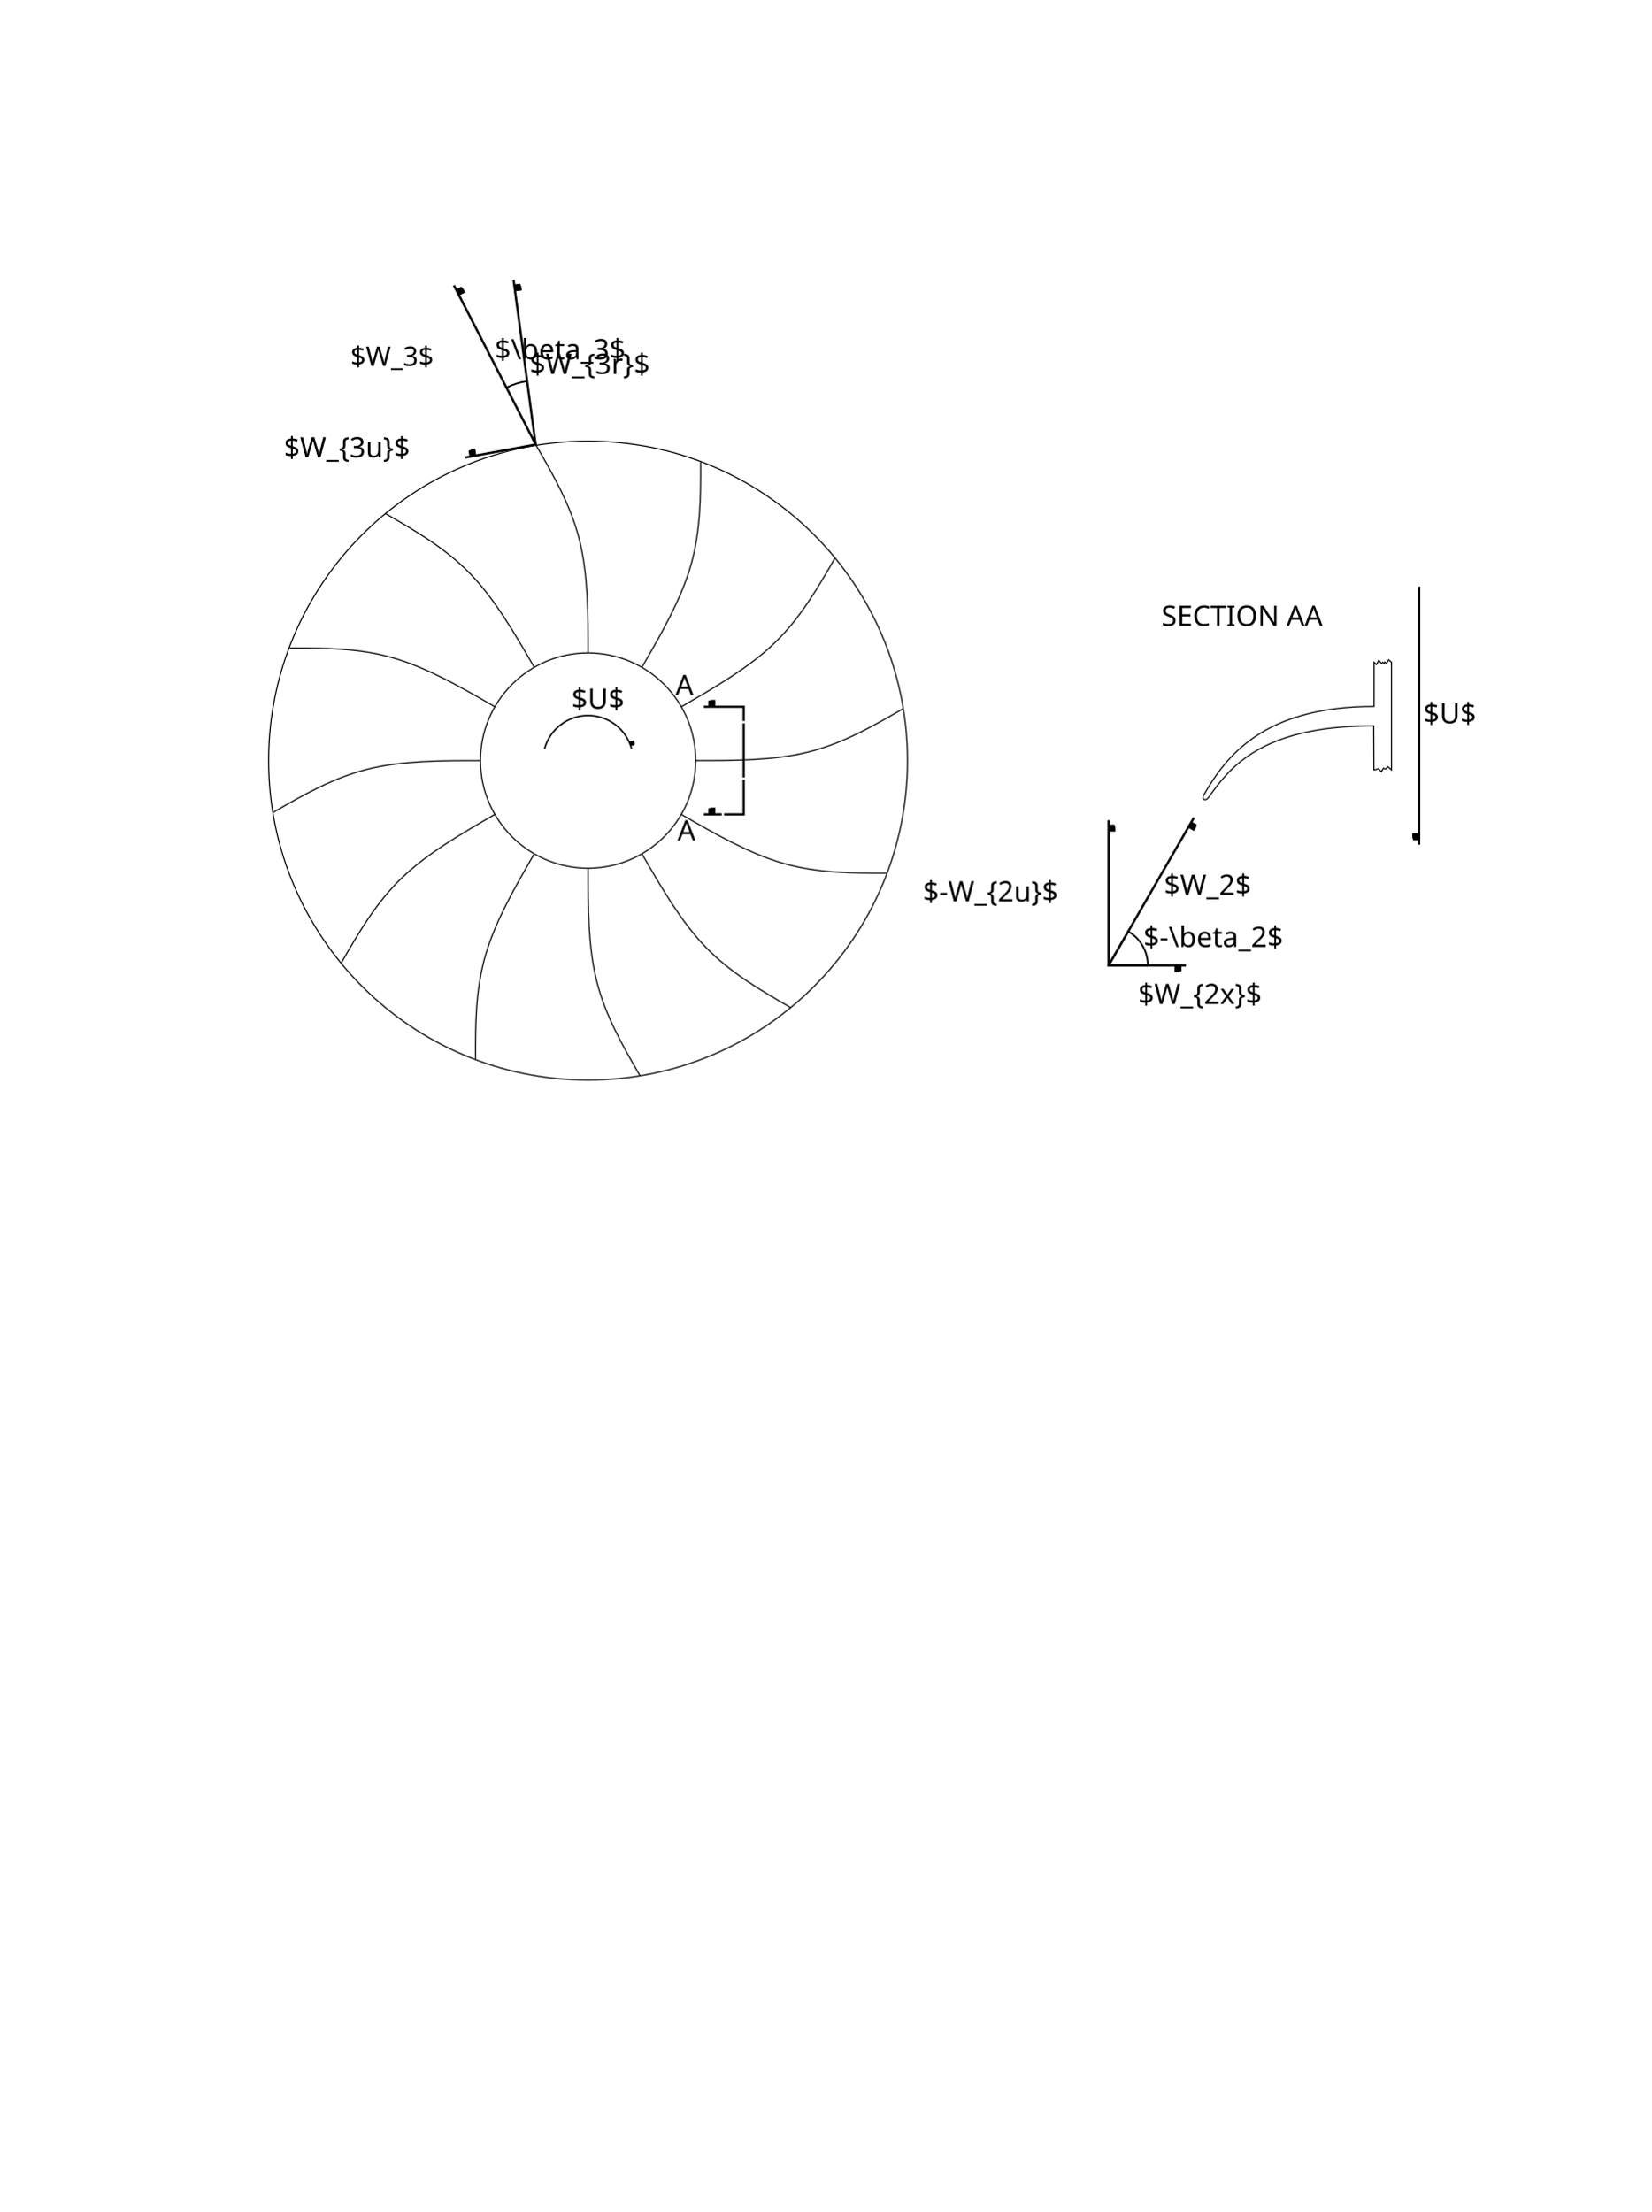
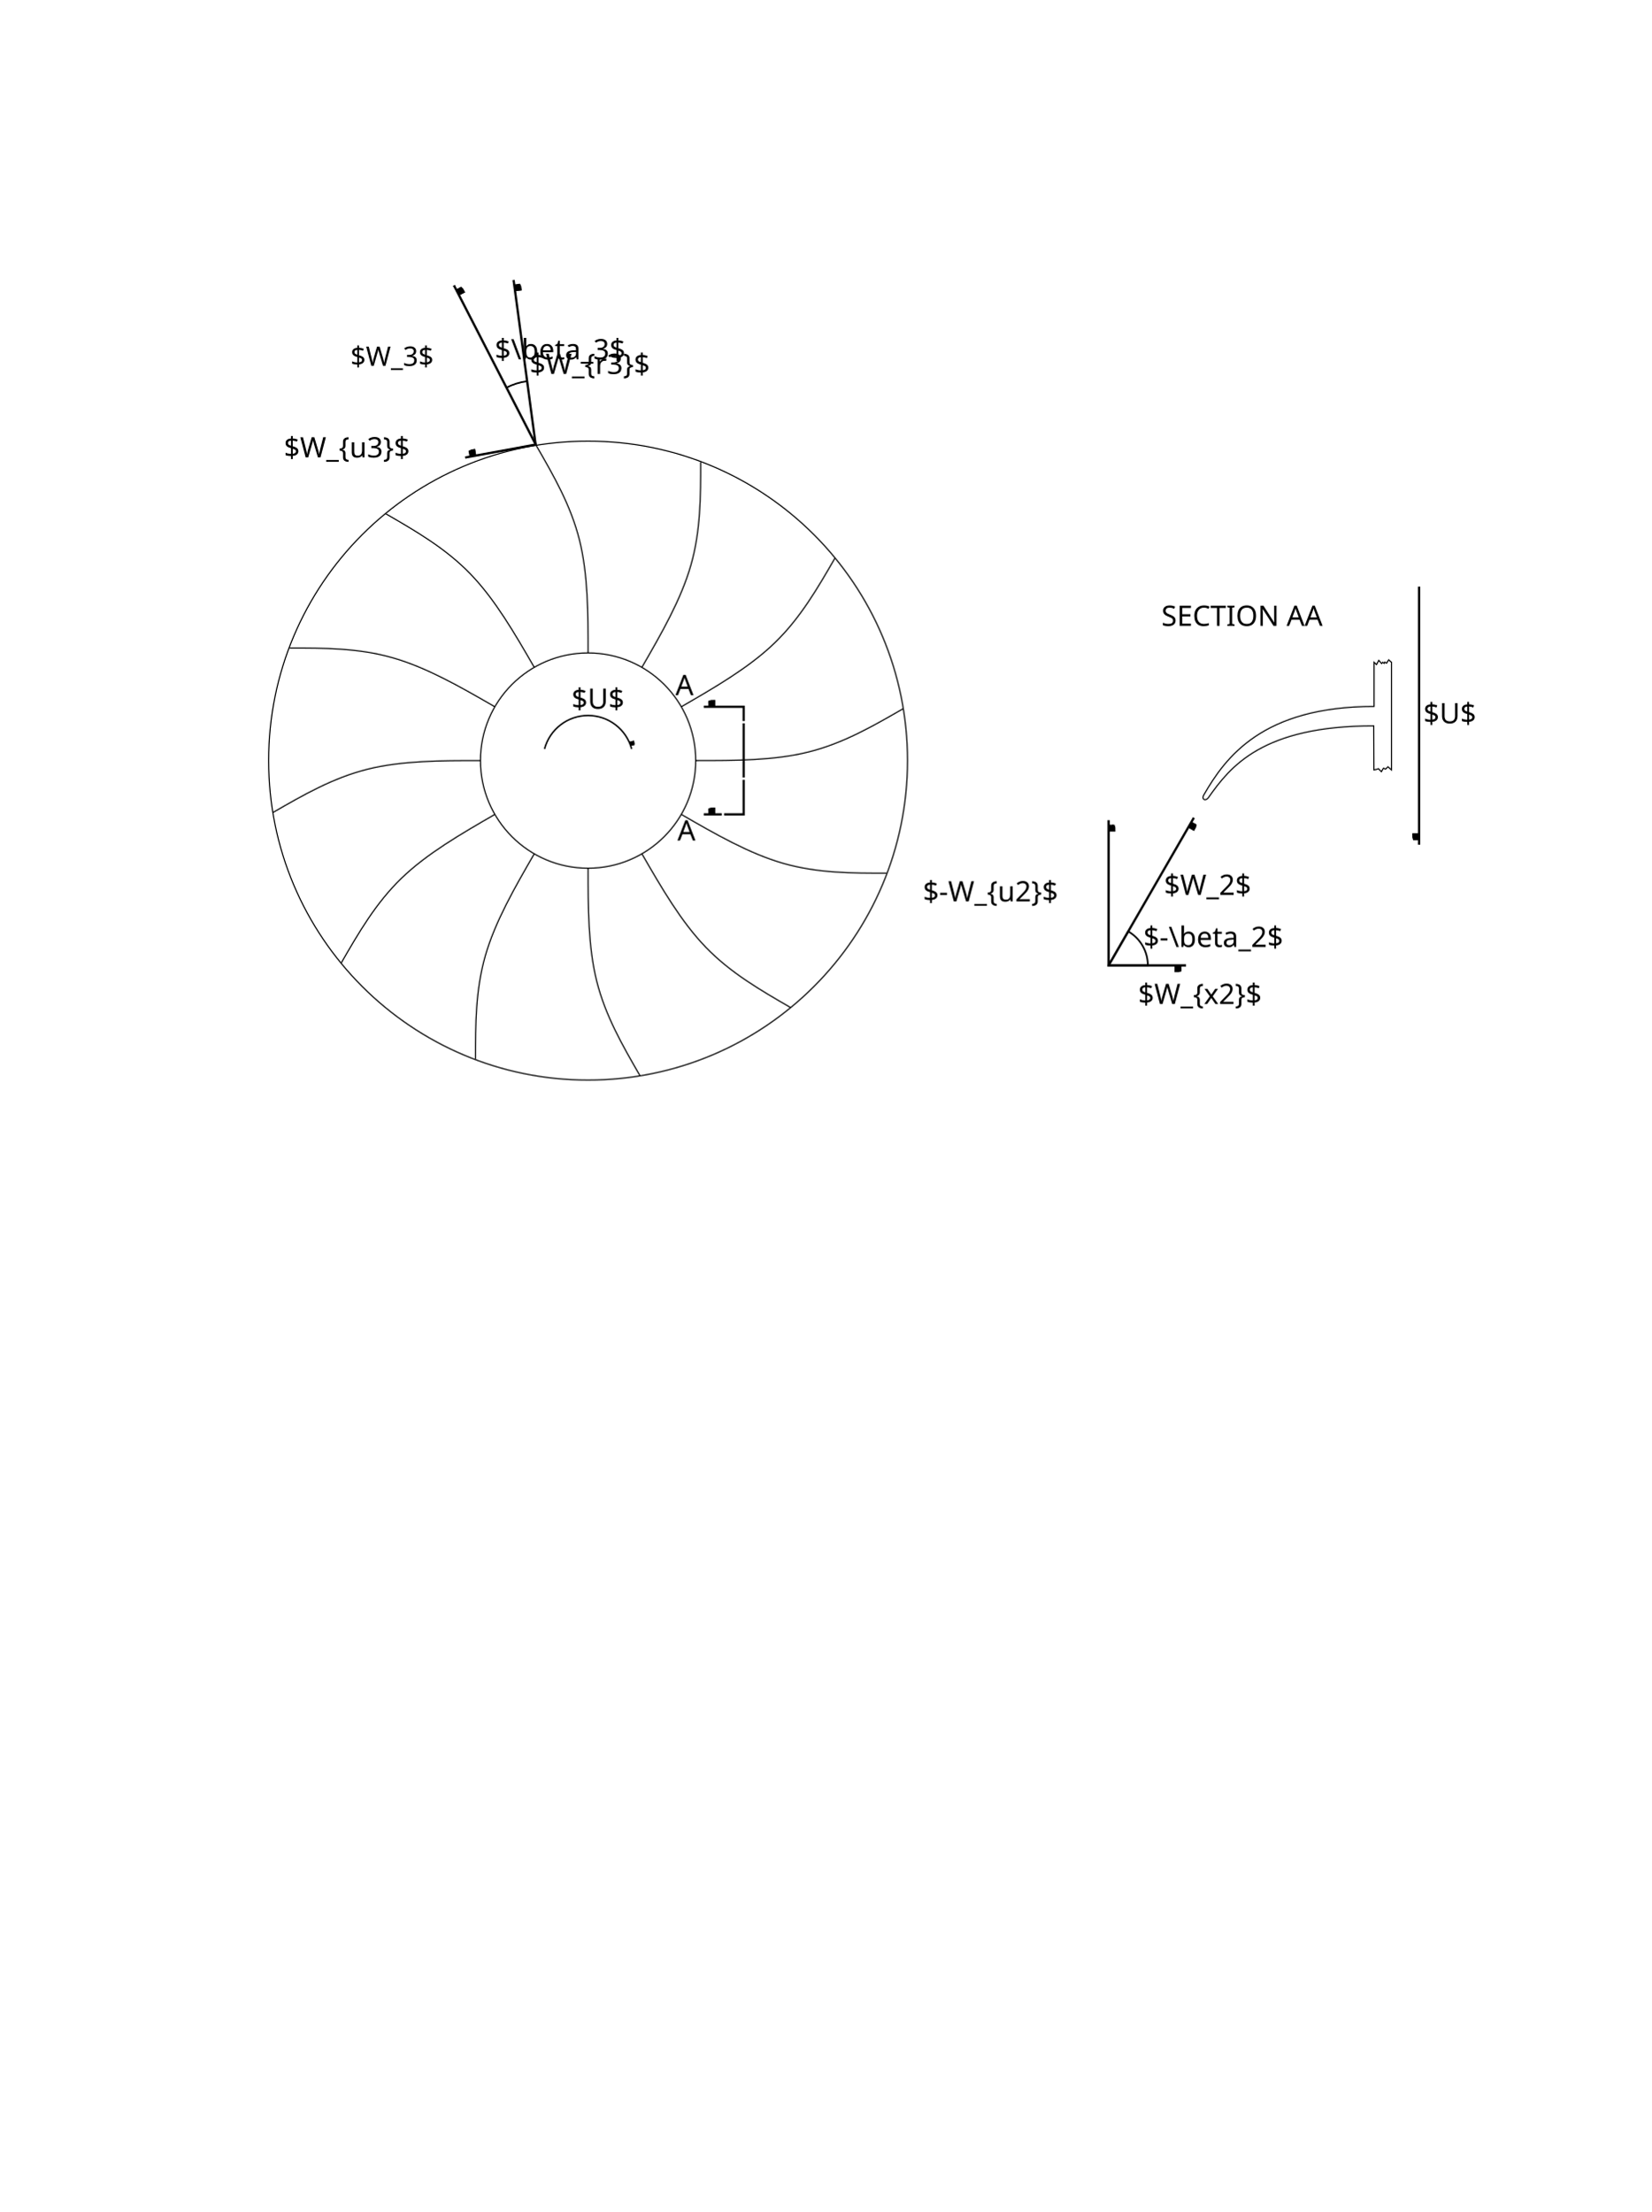
<svg xmlns="http://www.w3.org/2000/svg" version="1.1" id="svg834" xml:space="preserve" width="780" height="1044" viewBox="0 0 780 1044">
  <defs id="defs838">
    <marker orient="auto-start-reverse" refY="3.0" refX="5.0" id="marker3292">
      <path id="path3290" d="m 10,3 -10,3 0,-6 z" style="fill:context-stroke;stroke:#000000;stroke-opacity:1" />
    </marker>
    <marker orient="auto-start-reverse" refY="3.0" refX="5.0" id="marker3162">
      <path id="path3160" d="m 10,3 -10,3 0,-6 z" style="fill:context-stroke;stroke:#000000;stroke-opacity:1" />
    </marker>
    <marker orient="auto-start-reverse" refY="3.0" refX="5.0" id="marker3135">
      <path id="path3133" d="m 10,3 -10,3 0,-6 z" style="fill:context-stroke;stroke:#000000;stroke-opacity:1" />
    </marker>
    <marker orient="auto-start-reverse" refY="3.0" refX="5.0" id="marker3129">
      <path id="path3127" d="m 10,3 -10,3 0,-6 z" style="fill:#000000;stroke:#000000;stroke-opacity:1;fill-opacity:1" />
    </marker>
    <marker orient="auto-start-reverse" refY="3.0" refX="5.0" id="marker3125">
      <path id="path3123" d="m 10,3 -10,3 0,-6 z" style="fill:#000000;stroke:#000000;stroke-opacity:1;fill-opacity:1" />
    </marker>
    <marker orient="auto-start-reverse" refY="3.0" refX="5.0" id="marker3119">
      <path id="path3117" d="m 10,3 -10,3 0,-6 z" style="fill:#000000;stroke:#000000;stroke-opacity:1;fill-opacity:1" />
    </marker>
    <marker orient="auto-start-reverse" refY="3.0" refX="5.0" id="marker3115">
      <path id="path3113" d="m 10,3 -10,3 0,-6 z" style="fill:context-stroke;stroke:#000000;stroke-opacity:1" />
    </marker>
    <marker orient="auto-start-reverse" refY="3.0" refX="5.0" id="marker3111">
      <path id="path3109" d="m 10,3 -10,3 0,-6 z" style="fill:context-stroke;stroke:#000000;stroke-opacity:1" />
    </marker>
    <marker orient="auto" refY="0.0" refX="0.0" id="marker3107" style="overflow:visible;">
      <path id="path3105" d="M 0.0,0.0 L 5.0,-5.0 L -12.5,0.0 L 5.0,5.0 L 0.0,0.0 z " style="fill-rule:evenodd;stroke:#000000;stroke-width:1pt;stroke-opacity:1;fill:#000000;fill-opacity:1" transform="scale(0.8) rotate(180) translate(12.5,0)" />
    </marker>
    <marker orient="auto-start-reverse" refY="3.0" refX="5.0" id="marker3101">
      <path id="path3099" d="m 10,3 -10,3 0,-6 z" style="fill:context-stroke;stroke:#000000;stroke-opacity:1" />
    </marker>
    <marker orient="auto-start-reverse" refY="3.0" refX="5.0" id="marker3037">
      <path id="path3035" d="m 10,3 -10,3 0,-6 z" style="fill:context-stroke;stroke:#000000;stroke-opacity:1" />
    </marker>
    <marker orient="auto-start-reverse" refY="3.0" refX="5.0" id="ExperimentalArrow">
      <path id="path3018" d="m 10,3 -10,3 0,-6 z" style="fill:context-stroke;stroke:#000000;stroke-opacity:1" />
    </marker>
    <marker orient="auto" refY="0.0" refX="0.0" id="Arrow1Mstart" style="overflow:visible">
      <path id="path2771" d="M 0.0,0.0 L 5.0,-5.0 L -12.5,0.0 L 5.0,5.0 L 0.0,0.0 z " style="fill-rule:evenodd;stroke:#000000;stroke-width:1pt;stroke-opacity:1;fill:#000000;fill-opacity:1" transform="scale(0.4) translate(10,0)" />
    </marker>
    <marker orient="auto" refY="0.0" refX="0.0" id="Arrow2Lend" style="overflow:visible;">
      <path id="path2786" style="fill-rule:evenodd;stroke-width:0.625;stroke-linejoin:round;stroke:#000000;stroke-opacity:1;fill:#000000;fill-opacity:1" d="M 8.719,4.034 L -2.207,0.016 L 8.719,-4.002 C 6.973,-1.63 6.983,1.616 8.719,4.034 z " transform="scale(1.1) rotate(180) translate(1,0)" />
    </marker>
    <marker orient="auto" refY="0.0" refX="0.0" id="Arrow1Lend" style="overflow:visible;">
      <path id="path2768" d="M 0.0,0.0 L 5.0,-5.0 L -12.5,0.0 L 5.0,5.0 L 0.0,0.0 z " style="fill-rule:evenodd;stroke:#000000;stroke-width:1pt;stroke-opacity:1;fill:#000000;fill-opacity:1" transform="scale(0.8) rotate(180) translate(12.5,0)" />
    </marker>
    <clipPath clipPathUnits="userSpaceOnUse" id="clipPath2428">
      <path d="M 0,0 H 585 V 783 H 0 Z" id="path2426" />
    </clipPath>
  </defs>
  <g id="g842" transform="matrix(1.333333,0,0,-1.333333,0,1044)">
    <circle style="opacity:1;fill:none;fill-opacity:0.299;stroke:#000000;stroke-width:0.4;stroke-miterlimit:3.75;stroke-dasharray:none;stroke-dashoffset:0;stroke-opacity:1" id="path2438" transform="scale(1,-1)" cx="208.26" cy="-513.669" r="38.119" />
    <path style="fill:none;fill-rule:evenodd;stroke:#000000;stroke-width:0.4;stroke-linecap:butt;stroke-linejoin:miter;stroke-miterlimit:3.75;stroke-dasharray:none;stroke-opacity:1" d="m 241.272,532.728 c 12.022,6.941 24.042,13.881 33.107,22.643 9.065,8.763 15.178,19.35 21.289,29.934" id="path2468" />
    <path style="fill:none;fill-rule:evenodd;stroke:#000000;stroke-width:0.4;stroke-linecap:butt;stroke-linejoin:miter;stroke-miterlimit:3.75;stroke-dasharray:none;stroke-opacity:1" d="m 227.32,546.68 c 6.941,12.022 13.881,24.042 17.35,36.163 3.47,12.121 3.47,24.346 3.47,36.568" id="path2468-6" />
    <path style="fill:none;fill-rule:evenodd;stroke:#000000;stroke-width:0.4;stroke-linecap:butt;stroke-linejoin:miter;stroke-miterlimit:3.75;stroke-dasharray:none;stroke-opacity:1" d="m 208.26,551.787 c 0,13.881 1e-5,27.761 -3.056,39.993 -3.056,12.232 -9.168,22.819 -15.279,33.404" id="path2468-6-5" />
    <circle style="opacity:1;fill:none;fill-opacity:0.299;stroke:#000000;stroke-width:0.4;stroke-miterlimit:3.75;stroke-dasharray:none;stroke-dashoffset:0;stroke-opacity:1" id="path2438-3" transform="scale(1,-1)" cx="208.26" cy="-513.668" r="113.139" />
    <path style="fill:none;fill-rule:evenodd;stroke:#000000;stroke-width:0.4;stroke-linecap:butt;stroke-linejoin:miter;stroke-miterlimit:3.75;stroke-dasharray:none;stroke-opacity:1" d="m 246.379,513.669 c 13.881,0 27.761,0 39.993,3.056 12.232,3.056 22.819,9.168 33.404,15.279" id="path2468-62" />
    <path style="fill:none;fill-rule:evenodd;stroke:#000000;stroke-width:0.4;stroke-linecap:butt;stroke-linejoin:miter;stroke-miterlimit:3.75;stroke-dasharray:none;stroke-opacity:1" d="m 241.274,494.613 c 12.022,-6.941 24.042,-13.881 36.163,-17.35 12.121,-3.47 24.346,-3.47 36.568,-3.47" id="path2468-62-1" />
    <path style="fill:none;fill-rule:evenodd;stroke:#000000;stroke-width:0.4;stroke-linecap:butt;stroke-linejoin:miter;stroke-miterlimit:3.75;stroke-dasharray:none;stroke-opacity:1" d="m 227.321,480.658 c 6.941,-12.022 13.881,-24.042 22.643,-33.107 8.763,-9.065 19.35,-15.178 29.934,-21.289" id="path2468-62-1-7" />
    <path style="fill:none;fill-rule:evenodd;stroke:#000000;stroke-width:0.4;stroke-linecap:butt;stroke-linejoin:miter;stroke-miterlimit:3.75;stroke-dasharray:none;stroke-opacity:1" d="m 208.26,475.55 c 0,-13.881 0,-27.761 3.056,-39.993 3.056,-12.232 9.168,-22.819 15.279,-33.404" id="path2468-62-1-7-9" />
    <path style="fill:none;fill-rule:evenodd;stroke:#000000;stroke-width:0.4;stroke-linecap:butt;stroke-linejoin:miter;stroke-miterlimit:3.75;stroke-dasharray:none;stroke-opacity:1" d="m 189.2,480.658 c -6.941,-12.022 -13.881,-24.042 -17.35,-36.163 -3.47,-12.121 -3.47,-24.346 -3.47,-36.568" id="path2468-62-1-7-9-6" />
    <path style="fill:none;fill-rule:evenodd;stroke:#000000;stroke-width:0.4;stroke-linecap:butt;stroke-linejoin:miter;stroke-miterlimit:3.75;stroke-dasharray:none;stroke-opacity:1" d="m 175.247,494.613 c -12.022,-6.941 -24.042,-13.881 -33.107,-22.643 -9.065,-8.763 -15.178,-19.35 -21.289,-29.934" id="path2468-62-1-7-9-6-6" />
    <path style="fill:none;fill-rule:evenodd;stroke:#000000;stroke-width:0.4;stroke-linecap:butt;stroke-linejoin:miter;stroke-miterlimit:3.75;stroke-dasharray:none;stroke-opacity:1" d="m 170.142,513.668 c -13.882,0 -27.761,0 -39.993,-3.056 -12.232,-3.056 -22.819,-9.168 -33.404,-15.279" id="path2468-62-1-7-9-6-6-6" />
    <path style="fill:none;fill-rule:evenodd;stroke:#000000;stroke-width:0.4;stroke-linecap:butt;stroke-linejoin:miter;stroke-miterlimit:3.75;stroke-dasharray:none;stroke-opacity:1" d="m 175.247,532.726 c -12.022,6.941 -24.042,13.881 -36.163,17.35 -12.121,3.47 -24.346,3.47 -36.568,3.47" id="path2468-62-1-7-9-6-6-6-8" />
    <path style="fill:none;fill-rule:evenodd;stroke:#000000;stroke-width:0.4;stroke-linecap:butt;stroke-linejoin:miter;stroke-miterlimit:3.75;stroke-dasharray:none;stroke-opacity:1" d="m 189.2,546.68 c -6.941,12.022 -13.881,24.042 -22.643,33.107 -8.763,9.065 -19.35,15.178 -29.934,21.289" id="path2468-62-1-7-9-6-6-6-8-9" />
    <path style="fill:none;fill-rule:evenodd;stroke:#000000;stroke-width:0.4;stroke-linecap:butt;stroke-linejoin:miter;stroke-miterlimit:3.75;stroke-dasharray:none;stroke-opacity:1" d="m 487.45,510.538 0.738,0.246 1.045,-1.045 0.738,1.23 0.738,-0.307 0.861,0.799 1.247,-1.103 v 38.111 l -1.001,0.865 -0.738,-1.168 -0.615,0.369 -0.246,-0.43 -0.492,0.369 -0.43,-0.43 -0.984,1.107 -0.799,-1.476 -0.87,0.795 v -15.628 c -39.587,0 -52.648,-18.089 -60.277,-31.302 -0.416,-0.721 -0.447,-1.329 0.097,-1.643 0.481,-0.278 1.172,0.159 1.538,0.678 7.757,11.005 19.056,25.397 58.522,25.397 l 0.06,-15.612 z" id="path2759" />
    <path style="fill:none;fill-rule:evenodd;stroke:#000000;stroke-width:0.8;stroke-linecap:butt;stroke-linejoin:miter;stroke-miterlimit:3.75;stroke-dasharray:19.2, 0.8;stroke-dashoffset:0;stroke-opacity:1;marker-start:url(#ExperimentalArrow);marker-end:url(#marker3037)" d="m 249.238,532.724 14.141,0 0,-38.111 -14.141,0" id="path2763" />
    <text xml:space="preserve" style="font-style:normal;font-variant:normal;font-weight:normal;font-stretch:normal;font-size:15.635px;line-height:125%;font-family:'CMU Classical Serif';-inkscape-font-specification:'CMU Classical Serif';letter-spacing:0px;word-spacing:0px;fill:#000000;fill-opacity:1;stroke:none;stroke-width:0.4;stroke-linecap:butt;stroke-linejoin:miter;stroke-miterlimit:3.75;stroke-dasharray:none;stroke-opacity:1" x="239.914" y="-485.363" id="text3043" transform="scale(1,-1)">
      <tspan id="tspan3041" x="239.914" y="-485.363" style="font-size:10px;stroke-width:0.4;stroke-miterlimit:3.75;stroke-dasharray:none">A</tspan>
    </text>
    <text xml:space="preserve" style="font-style:normal;font-variant:normal;font-weight:normal;font-stretch:normal;font-size:10px;line-height:125%;font-family:'CMU Classical Serif';-inkscape-font-specification:'CMU Classical Serif';letter-spacing:0px;word-spacing:0px;fill:#000000;fill-opacity:1;stroke:none;stroke-width:0.4;stroke-linecap:butt;stroke-linejoin:miter;stroke-miterlimit:3.75;stroke-dasharray:none;stroke-opacity:1" x="239.218" y="-536.845" id="text3043-2" transform="scale(1,-1)">
      <tspan id="tspan3041-0" x="239.218" y="-536.845" style="font-size:10px;stroke-width:0.4;stroke-miterlimit:3.75;stroke-dasharray:none">A</tspan>
    </text>
    <text xml:space="preserve" style="font-style:normal;font-variant:normal;font-weight:normal;font-stretch:normal;font-size:18.762px;line-height:125%;font-family:'CMU Classical Serif';-inkscape-font-specification:'CMU Classical Serif';text-align:end;letter-spacing:0px;word-spacing:0px;text-anchor:end;fill:#000000;fill-opacity:1;stroke:none;stroke-width:0.4;stroke-linecap:butt;stroke-linejoin:miter;stroke-miterlimit:3.75;stroke-dasharray:none;stroke-opacity:1" x="492.816" y="-561.374" id="text3065" transform="scale(1,-1)">
      <tspan id="tspan3063" x="492.816" y="-561.374" style="font-size:10px;line-height:125%;text-align:end;text-anchor:end;stroke-width:0.4;stroke-miterlimit:3.75;stroke-dasharray:none">SECTION AA</tspan>
    </text>
    <flowRoot xml:space="preserve" id="flowRoot3067" style="fill:black;stroke:none;stroke-opacity:1;stroke-width:1px;stroke-linejoin:miter;stroke-linecap:butt;fill-opacity:1;font-family:'CMU Classical Serif';font-style:normal;font-weight:normal;font-size:16px;line-height:125%;letter-spacing:0px;word-spacing:0px;-inkscape-font-specification:'CMU Classical Serif';font-stretch:normal;font-variant:normal">
      <flowRegion id="flowRegion3069">
        <rect id="rect3071" width="315.988" height="359.078" x="430.893" y="-0.087" />
      </flowRegion>
      <flowPara id="flowPara3073" />
    </flowRoot>
    <flowRoot xml:space="preserve" id="flowRoot3075" style="fill:black;stroke:none;stroke-opacity:1;stroke-width:1px;stroke-linejoin:miter;stroke-linecap:butt;fill-opacity:1;font-family:'CMU Classical Serif';font-style:normal;font-weight:normal;font-size:16px;line-height:125%;letter-spacing:0px;word-spacing:0px;-inkscape-font-specification:'CMU Classical Serif';font-stretch:normal;font-variant:normal">
      <flowRegion id="flowRegion3077">
        <rect id="rect3079" width="201.083" height="175.483" x="564.581" y="13.171" />
      </flowRegion>
      <flowPara id="flowPara3081" />
    </flowRoot>
    <flowRoot xml:space="preserve" id="flowRoot3083" style="fill:black;stroke:none;stroke-opacity:1;stroke-width:1px;stroke-linejoin:miter;stroke-linecap:butt;fill-opacity:1;font-family:'CMU Classical Serif';font-style:normal;font-weight:normal;font-size:16px;line-height:125%;letter-spacing:0px;word-spacing:0px;-inkscape-font-specification:'CMU Classical Serif';font-stretch:normal;font-variant:normal">
      <flowRegion id="flowRegion3085">
        <rect id="rect3087" width="171.875" height="67.578" x="467.188" y="286.578" />
      </flowRegion>
      <flowPara id="flowPara3089" />
    </flowRoot>
    <path style="fill:none;fill-rule:evenodd;stroke:#000000;stroke-width:0.8;stroke-linecap:butt;stroke-linejoin:miter;stroke-miterlimit:4;stroke-dasharray:none;stroke-opacity:1;marker-start:url(#marker3101)" d="M 422.815,493.422 392.624,441.13" id="path3093" />
    <path style="fill:none;fill-rule:evenodd;stroke:#000000;stroke-width:0.8;stroke-linecap:butt;stroke-linejoin:miter;stroke-miterlimit:3.917;stroke-dasharray:none;stroke-opacity:1;marker-start:url(#marker3119)" d="M 160.745,681.953 189.809,625.402" id="path3095" />
    <path style="fill:none;fill-rule:evenodd;stroke:#000000;stroke-width:0.8;stroke-linecap:butt;stroke-linejoin:miter;stroke-miterlimit:4;stroke-dasharray:none;stroke-opacity:1;marker-start:url(#marker3115);marker-end:url(#marker3111)" d="m 420.04,441.13 h -27.416 v 51.42" id="path3103" />
    <path style="fill:none;fill-rule:evenodd;stroke:#000000;stroke-width:0.8;stroke-linecap:butt;stroke-linejoin:miter;stroke-miterlimit:3.917;stroke-dasharray:none;stroke-opacity:1;marker-start:url(#marker3125);marker-end:url(#marker3129)" d="m 181.872,683.856 7.807,-58.279 -24.97,-4.591" id="path3121" />
    <path style="fill:none;fill-rule:evenodd;stroke:#000000;stroke-width:0.8;stroke-linecap:butt;stroke-linejoin:miter;stroke-miterlimit:4;stroke-dasharray:none;stroke-opacity:1;marker-end:url(#marker3135)" d="M 502.585,575.269 V 483.862" id="path3131" />
    <text xml:space="preserve" style="font-style:normal;font-variant:normal;font-weight:normal;font-stretch:normal;font-size:12px;line-height:125%;font-family:'CMU Classical Serif';-inkscape-font-specification:'CMU Classical Serif';letter-spacing:0px;word-spacing:0px;fill:#000000;fill-opacity:1;stroke:none;stroke-width:0.75px;stroke-linecap:butt;stroke-linejoin:miter;stroke-opacity:1" x="504.085" y="-526.87" id="text3139" transform="scale(1,-1)">
      <tspan x="504.085" y="-526.87" style="font-size:10px;stroke-width:0.75px" id="tspan3141">$U$</tspan>
    </text>
    <path style="opacity:1;fill:none;fill-opacity:0.299;stroke:#000000;stroke-width:0.523;stroke-miterlimit:3.75;stroke-dasharray:none;stroke-dashoffset:0;stroke-opacity:1;marker-end:url(#marker3292)" id="path2438-2" transform="scale(1,-1)" d="m 192.838,-517.801 a 15.967,15.967 0 0 1 15.423,-11.834 15.967,15.967 0 0 1 15.423,11.834" />
    <text xml:space="preserve" style="font-style:normal;font-variant:normal;font-weight:normal;font-stretch:normal;font-size:12px;line-height:125%;font-family:'CMU Classical Serif';-inkscape-font-specification:'CMU Classical Serif';letter-spacing:0px;word-spacing:0px;fill:#000000;fill-opacity:1;stroke:none;stroke-width:0.75px;stroke-linecap:butt;stroke-linejoin:miter;stroke-opacity:1" x="202.404" y="-532.03" id="text3166" transform="scale(1,-1)">
      <tspan id="tspan3164" x="202.404" y="-532.03" style="font-size:10px;stroke-width:0.75px">$U$</tspan>
    </text>
    <flowRoot xml:space="preserve" id="flowRoot3168" style="fill:black;stroke:none;stroke-opacity:1;stroke-width:1px;stroke-linejoin:miter;stroke-linecap:butt;fill-opacity:1;font-family:'CMU Classical Serif';font-style:normal;font-weight:normal;font-size:16px;line-height:125%;letter-spacing:0px;word-spacing:0px;-inkscape-font-specification:'CMU Classical Serif';font-stretch:normal;font-variant:normal">
      <flowRegion id="flowRegion3170">
        <rect id="rect3172" width="27.589" height="26.113" x="313.036" y="214.371" />
      </flowRegion>
      <flowPara id="flowPara3174" />
    </flowRoot>
    <text xml:space="preserve" style="font-style:normal;font-variant:normal;font-weight:normal;font-stretch:normal;font-size:12px;line-height:125%;font-family:'CMU Classical Serif';-inkscape-font-specification:'CMU Classical Serif';letter-spacing:0px;word-spacing:0px;fill:#000000;fill-opacity:1;stroke:none;stroke-width:0.75px;stroke-linecap:butt;stroke-linejoin:miter;stroke-opacity:1" x="412.249" y="-466.11" id="text3186" transform="scale(1,-1)">
      <tspan id="tspan3184" x="412.249" y="-466.11" style="font-size:10px;stroke-width:0.75px">$W_2$</tspan>
    </text>
    <text xml:space="preserve" style="font-style:normal;font-variant:normal;font-weight:normal;font-stretch:normal;font-size:11.445px;line-height:125%;font-family:'CMU Classical Serif';-inkscape-font-specification:'CMU Classical Serif';text-align:end;letter-spacing:0px;word-spacing:0px;text-anchor:end;fill:#000000;fill-opacity:1;stroke:none;stroke-width:0.75px;stroke-linecap:butt;stroke-linejoin:miter;stroke-opacity:1" x="168.468" y="-653.447" id="text3192" transform="matrix(1,8.2112625e-6,8.2112625e-6,-1,0,0)">
      <tspan id="tspan3190" x="168.468" y="-653.447" style="font-size:9.538px;text-align:end;text-anchor:end;stroke-width:0.75px">$W_3$</tspan>
    </text>
    <path style="opacity:1;fill:none;fill-opacity:0.299;stroke:#000000;stroke-width:0.6;stroke-miterlimit:3.75;stroke-dasharray:none;stroke-dashoffset:0;stroke-opacity:1" id="path2438-37" transform="scale(1,-1)" d="m 399.573,-453.165 a 13.897,13.897 0 0 1 6.949,12.035 l -13.897,0 z" />
    <path style="opacity:1;fill:none;fill-opacity:0.299;stroke:#000000;stroke-width:0.6;stroke-miterlimit:3.917;stroke-dasharray:none;stroke-dashoffset:0;stroke-opacity:1" id="path2438-37-5" transform="matrix(0.9911458,0.1327783,0.1327783,-0.9911458,0,0)" d="m 263.319,-616.139 a 22.649,22.649 0 0 1 7.739,-1.363" />
    <text xml:space="preserve" style="font-style:normal;font-variant:normal;font-weight:normal;font-stretch:normal;font-size:12px;line-height:125%;font-family:'CMU Classical Serif';-inkscape-font-specification:'CMU Classical Serif';letter-spacing:0px;word-spacing:0px;fill:#000000;fill-opacity:1;stroke:none;stroke-width:0.75px;stroke-linecap:butt;stroke-linejoin:miter;stroke-opacity:1" x="187.531" y="-650.589" id="text3226" transform="matrix(1,8.2112625e-6,8.2112625e-6,-1,0,0)">
-       <tspan id="tspan3224" x="187.531" y="-650.589" style="font-size:10px;stroke-width:0.75px">$W_{3r}$</tspan>
+       <tspan id="tspan3224" x="187.531" y="-650.589" style="font-size:10px;stroke-width:0.75px">$W_{r3}$</tspan>
    </text>
    <text xml:space="preserve" style="font-style:normal;font-variant:normal;font-weight:normal;font-stretch:normal;font-size:10px;line-height:125%;font-family:'CMU Classical Serif';-inkscape-font-specification:'CMU Classical Serif';text-align:end;letter-spacing:0px;word-spacing:0px;text-anchor:end;fill:#000000;fill-opacity:1;stroke:none;stroke-width:0.75px;stroke-linecap:butt;stroke-linejoin:miter;stroke-opacity:1" x="158.186" y="-621.025" id="text3230" transform="matrix(1,8.2112625e-6,8.2112625e-6,-1,0,0)">
-       <tspan id="tspan3228" x="158.186" y="-621.025" style="font-size:10px;text-align:end;text-anchor:end;stroke-width:0.75px">$W_{3u}$</tspan>
+       <tspan id="tspan3228" x="158.186" y="-621.025" style="font-size:10px;text-align:end;text-anchor:end;stroke-width:0.75px">$W_{u3}$</tspan>
    </text>
    <text xml:space="preserve" style="font-style:normal;font-variant:normal;font-weight:normal;font-stretch:normal;font-size:12px;line-height:125%;font-family:'CMU Classical Serif';-inkscape-font-specification:'CMU Classical Serif';letter-spacing:0px;word-spacing:0px;fill:#000000;fill-opacity:1;stroke:none;stroke-width:0.75px;stroke-linecap:butt;stroke-linejoin:miter;stroke-opacity:1" x="175.214" y="-655.76" id="text3234" transform="matrix(1,8.2112625e-6,8.2112625e-6,-1,0,0)">
      <tspan id="tspan3232" x="175.214" y="-655.76" style="font-size:10px;stroke-width:0.75px">$\beta_3$</tspan>
    </text>
    <text xml:space="preserve" style="font-style:normal;font-variant:normal;font-weight:normal;font-stretch:normal;font-size:10px;line-height:125%;font-family:'CMU Classical Serif';-inkscape-font-specification:'CMU Classical Serif';text-align:end;letter-spacing:0px;word-spacing:0px;text-anchor:end;fill:#000000;fill-opacity:1;stroke:none;stroke-width:0.75px;stroke-linecap:butt;stroke-linejoin:miter;stroke-opacity:1" x="387.739" y="-463.784" id="text3230-9" transform="scale(1,-1)">
-       <tspan id="tspan3228-2" x="387.739" y="-463.784" style="font-size:10px;text-align:end;text-anchor:end;stroke-width:0.75px">$-W_{2u}$</tspan>
+       <tspan id="tspan3228-2" x="387.739" y="-463.784" style="font-size:10px;text-align:end;text-anchor:end;stroke-width:0.75px">$-W_{u2}$</tspan>
    </text>
    <text xml:space="preserve" style="font-style:normal;font-variant:normal;font-weight:normal;font-stretch:normal;font-size:12px;line-height:125%;font-family:'CMU Classical Serif';-inkscape-font-specification:'CMU Classical Serif';letter-spacing:0px;word-spacing:0px;fill:#000000;fill-opacity:1;stroke:none;stroke-width:0.75px;stroke-linecap:butt;stroke-linejoin:miter;stroke-opacity:1" x="403.081" y="-427.456" id="text3226-2" transform="scale(1,-1)">
-       <tspan id="tspan3224-8" x="403.081" y="-427.456" style="font-size:10px;stroke-width:0.75px">$W_{2x}$</tspan>
+       <tspan id="tspan3224-8" x="403.081" y="-427.456" style="font-size:10px;stroke-width:0.75px">$W_{x2}$</tspan>
    </text>
    <text xml:space="preserve" style="font-style:normal;font-variant:normal;font-weight:normal;font-stretch:normal;font-size:12px;line-height:125%;font-family:'CMU Classical Serif';-inkscape-font-specification:'CMU Classical Serif';letter-spacing:0px;word-spacing:0px;fill:#000000;fill-opacity:1;stroke:none;stroke-width:0.75px;stroke-linecap:butt;stroke-linejoin:miter;stroke-opacity:1" x="404.933" y="-447.666" id="text3234-9" transform="scale(1,-1)">
      <tspan id="tspan3232-7" x="404.933" y="-447.666" style="font-size:10px;stroke-width:0.75px">$-\beta_2$</tspan>
    </text>
  </g>
</svg>
